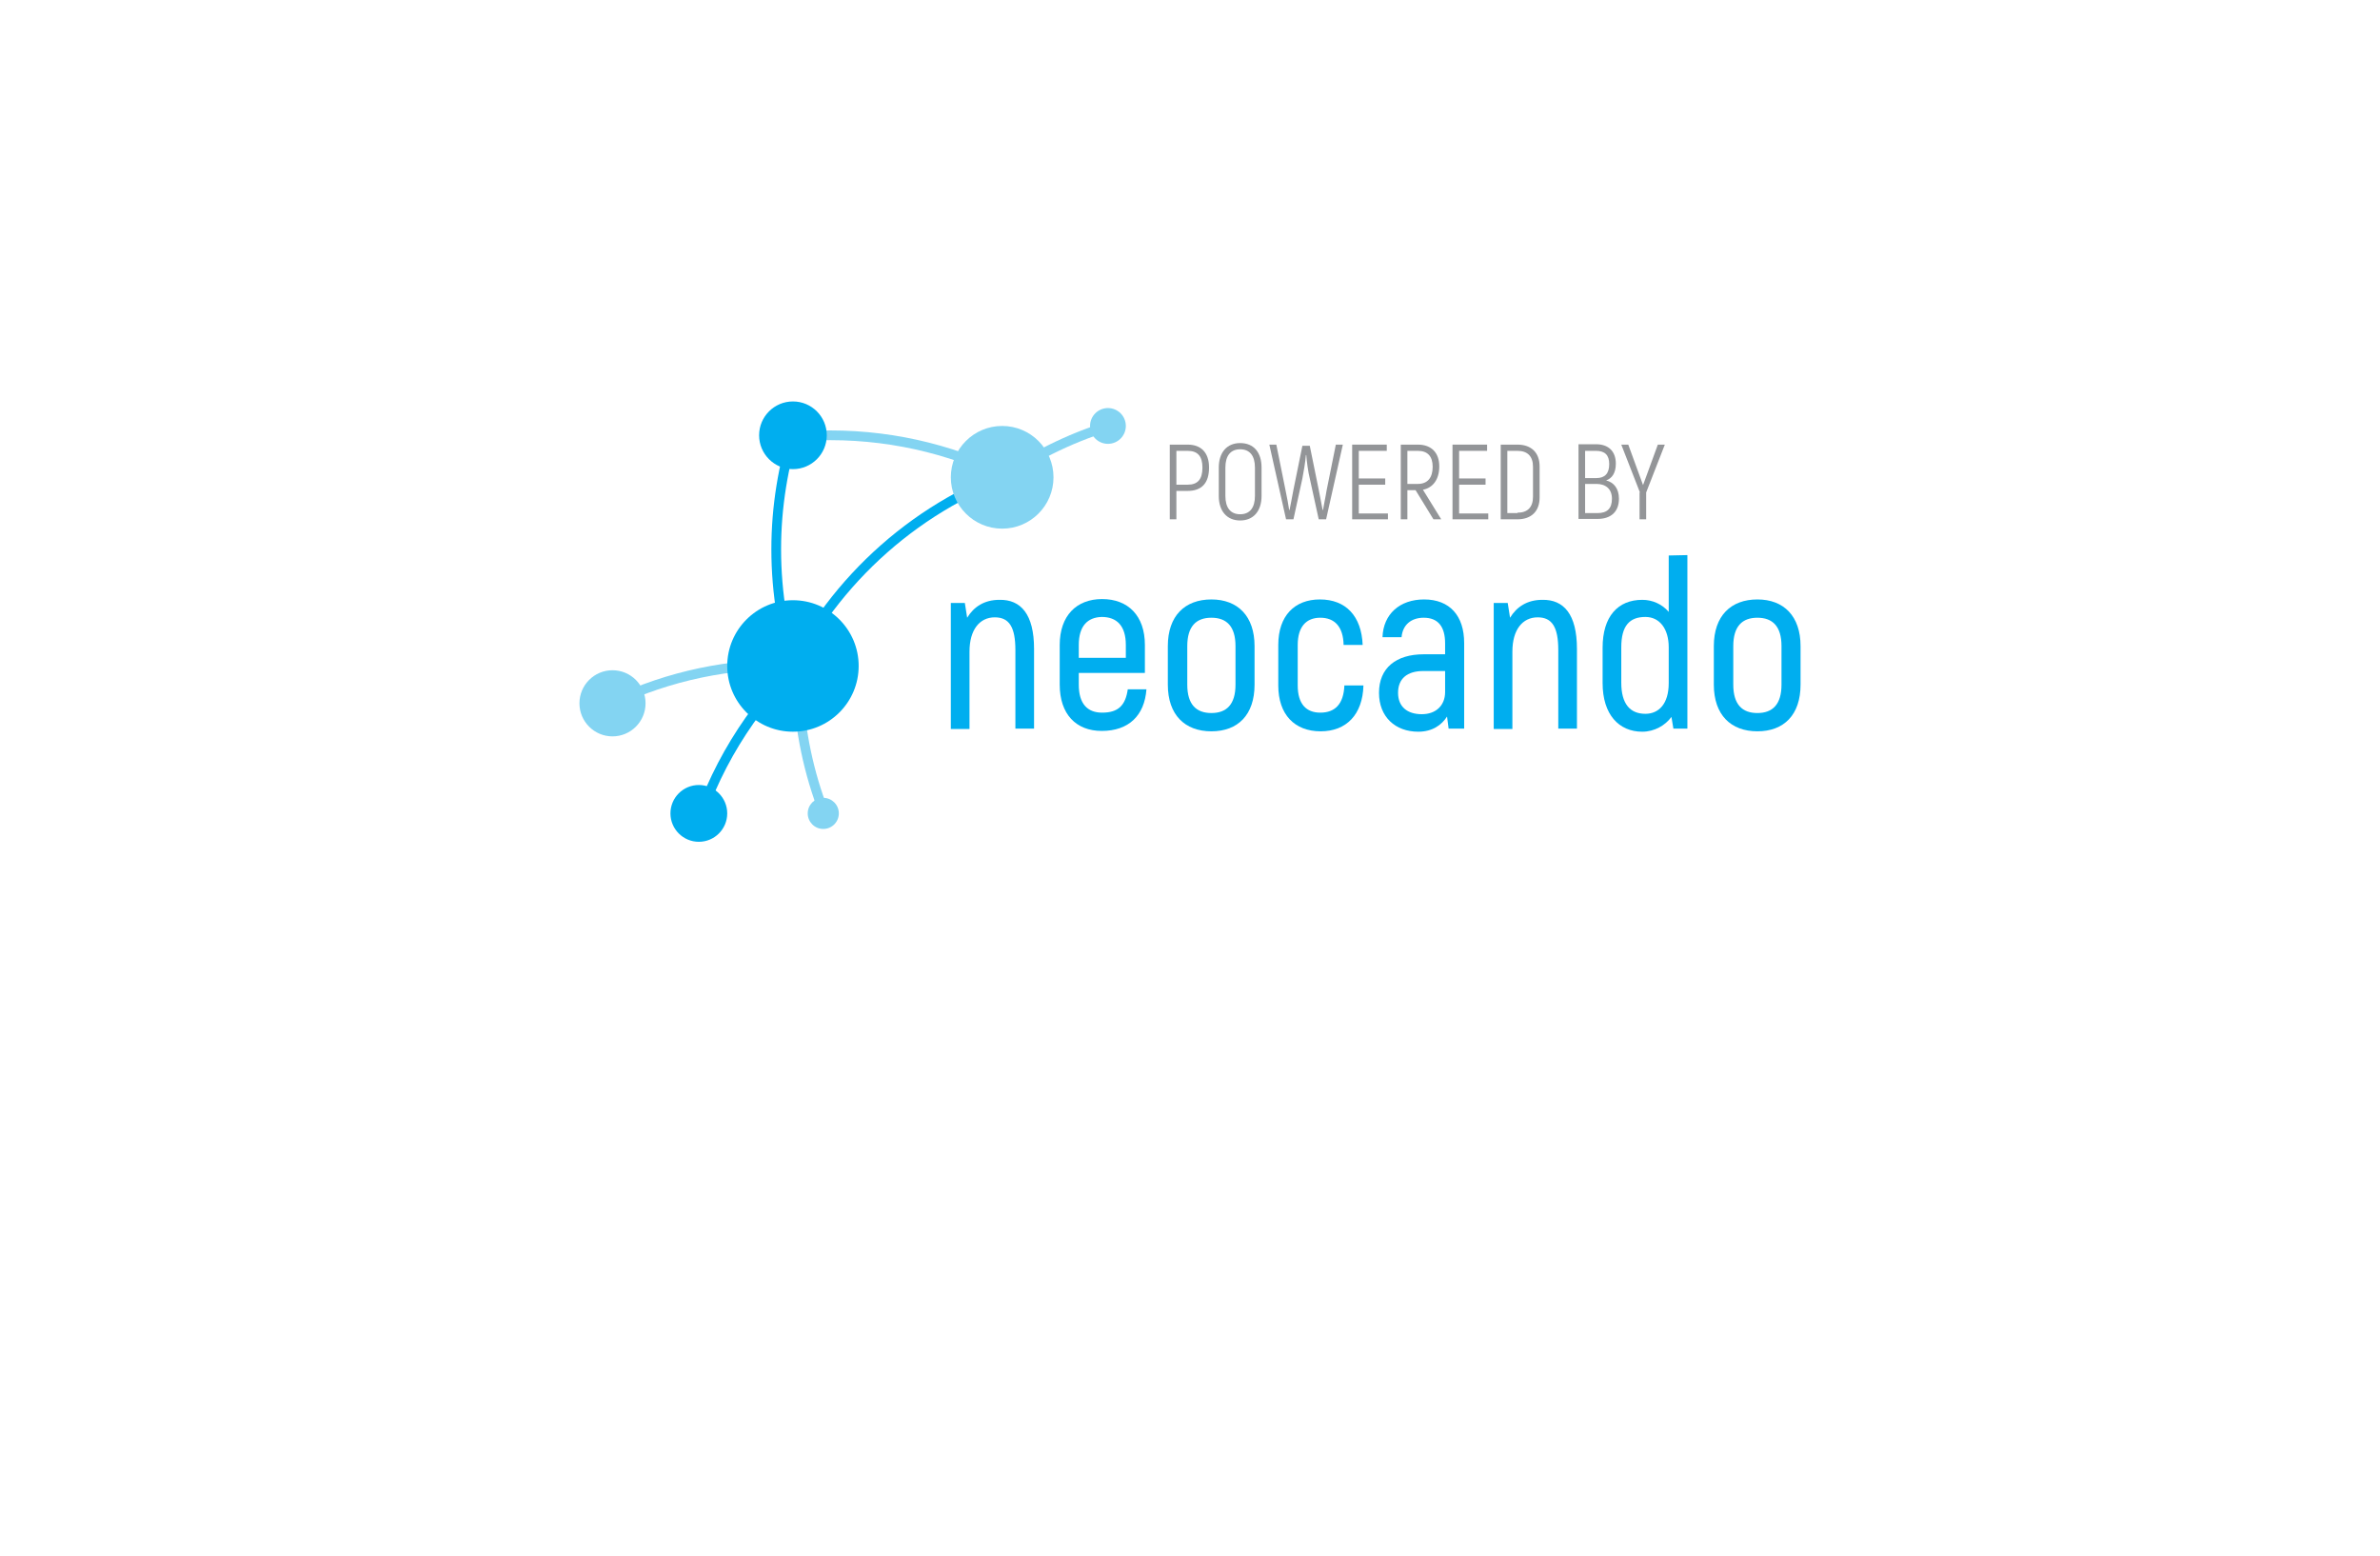
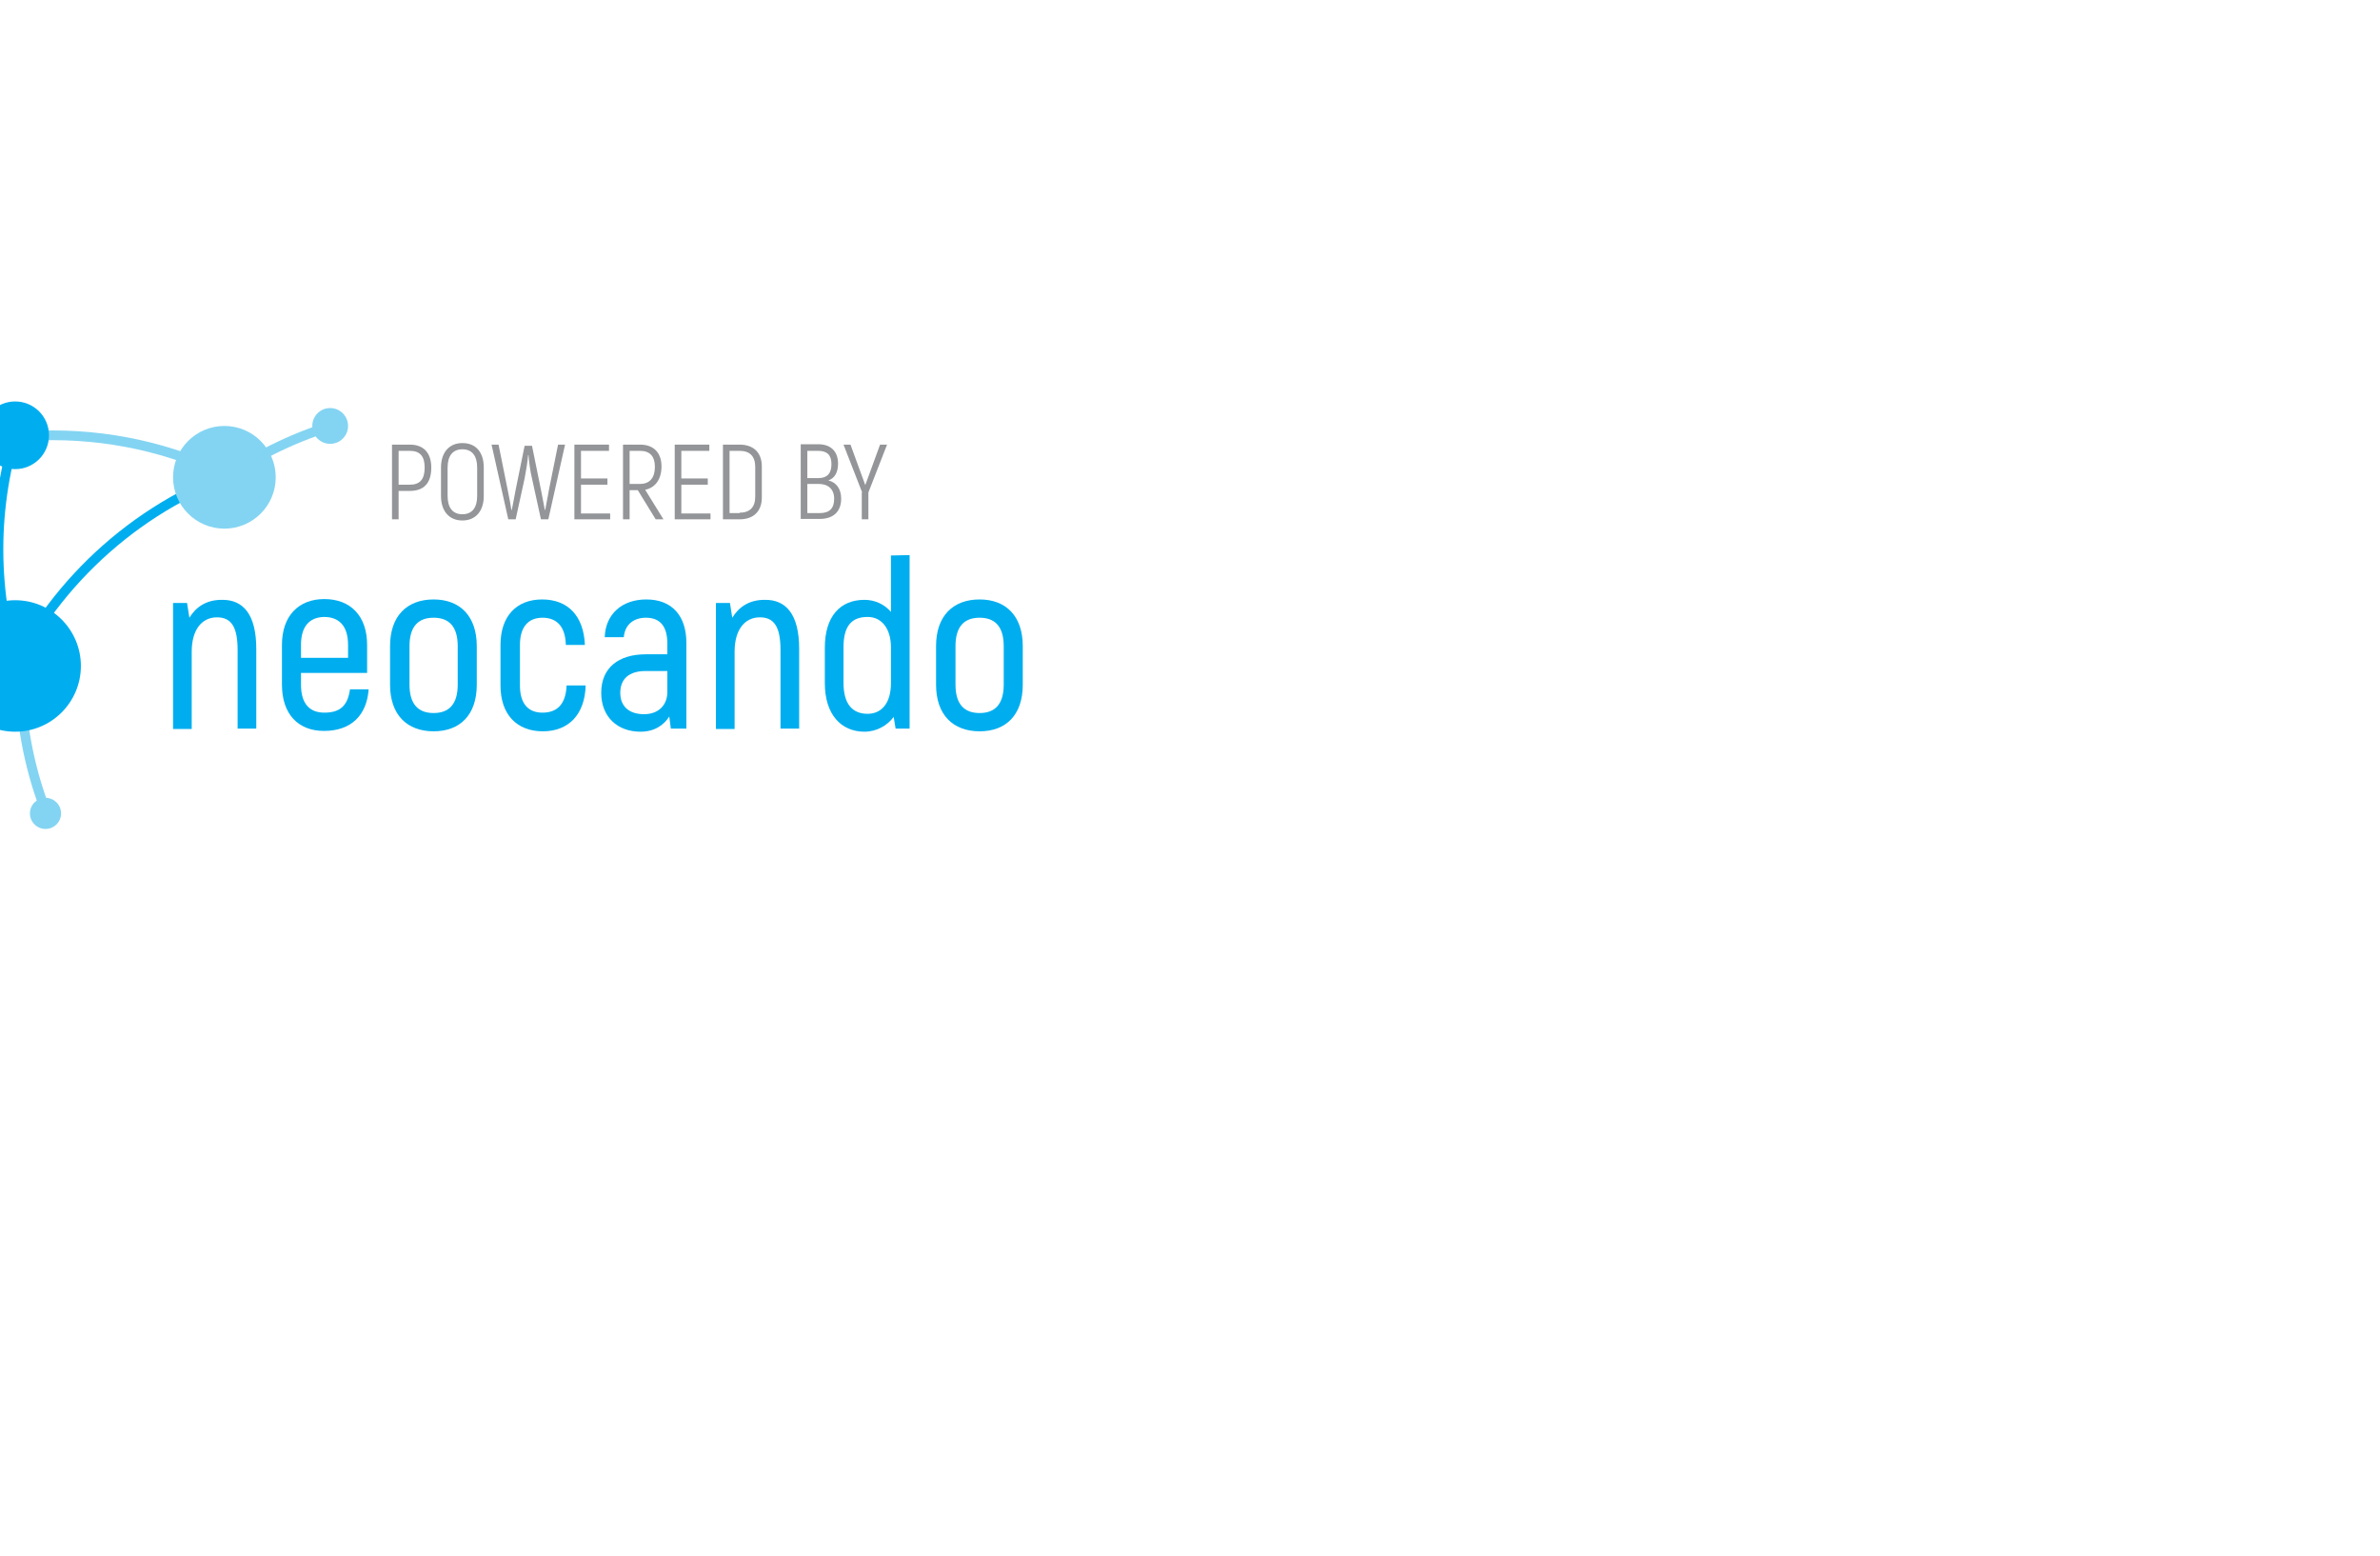
- <svg xmlns="http://www.w3.org/2000/svg" version="1.1" id="Layer_1" x="0px" y="0px" viewBox="0 197 612 400" style="enable-background:new 0 197 612 400;" xml:space="preserve">
+ <svg xmlns="http://www.w3.org/2000/svg" version="1.1" id="Layer_1" x="0px" y="0px" viewBox="200 197 612 400" style="enable-background:new 0 197 612 400;" xml:space="preserve">
  <style type="text/css">
	.st0{fill:none;stroke:#00AEEF;stroke-width:2.5;stroke-miterlimit:10;}
	.st1{fill:none;stroke:#83D4F2;stroke-width:2.5;stroke-miterlimit:10;}
	.st2{fill:#00AEEF;}
	.st3{fill:#83D4F2;}
	.st4{enable-background:new    ;}
	.st5{fill:#939598;}
</style>
  <path class="st0" d="M263.4,317.5c-26.9,8.7-48.9,28.3-60.9,53.5" />
  <path class="st1" d="M284.9,306.6c-10.2,3.2-19.8,8-28.3,14.1" />
  <path class="st1" d="M261.4,320.8c-14.3-7.6-30.6-11.9-47.9-11.9c-4.2,0-8.3,0.3-12.3,0.7" />
  <path class="st0" d="M204.6,306.6c-3.2,10-5,20.6-5,31.6c0,11.4,1.9,22.5,5.4,32.7" />
  <path class="st1" d="M210.1,368.2c-2.9-0.3-5.9-0.4-8.9-0.4c-16.5,0-32.1,3.9-45.9,10.9" />
  <path class="st0" d="M208.5,364.6c-13.5,11.9-23.7,27.4-29.4,44.9" />
  <path class="st1" d="M205.3,362.1c-0.2,2.4-0.2,4.8-0.2,7.2c0,11.4,1.9,22.5,5.4,32.7c0.7,2,1.4,4.1,2.3,6" />
  <g>
    <path class="st2" d="M265.9,363.8v20.5h-4.8v-20.2c0-5.9-1.6-8.4-5.3-8.4c-3.9,0-6.5,3.2-6.5,8.8v19.9h-4.8V352h3.6l0.6,3.8   c1.7-2.8,4.4-4.6,8.3-4.6C262.5,351.1,265.9,354.9,265.9,363.8z" />
    <path class="st2" d="M294.8,374.2c-0.5,6.8-4.6,10.7-11.5,10.7c-6.6,0-10.8-4.3-10.8-11.9v-10.2c0-7.5,4.3-11.8,10.9-11.8   c6.7,0,11,4.3,11,11.8v7.2h-17v3c0,4.9,2.2,7.2,6,7.2c4.1,0,6-1.8,6.6-6H294.8z M277.4,362.8v3.3h12.1v-3.3c0-4.9-2.3-7.2-6.2-7.2   C279.6,355.7,277.4,358,277.4,362.8z" />
    <path class="st2" d="M300.3,373v-9.9c0-7.8,4.4-12,11.2-12s11.1,4.3,11.1,12v9.9c0,7.8-4.3,12-11.1,12S300.3,380.8,300.3,373z    M317.7,373v-9.9c0-5.1-2.3-7.3-6.2-7.3s-6.2,2.2-6.2,7.3v9.9c0,5.1,2.3,7.3,6.2,7.3S317.7,378.1,317.7,373z" />
    <path class="st2" d="M328.7,373.2v-10.4c0-7.5,4.2-11.7,10.7-11.7c6.7,0,10.7,4.3,11,11.7h-4.9c-0.1-4.7-2.3-7-6-7   c-3.6,0-5.8,2.3-5.8,7v10.4c0,4.8,2.2,7,5.8,7c3.8,0,6-2.2,6.2-7h4.9c-0.2,7.5-4.4,11.8-11,11.8C332.9,385,328.7,380.7,328.7,373.2   z" />
    <path class="st2" d="M376.5,362.3v22h-4l-0.4-3.1c-1.4,2.2-3.8,3.9-7.4,3.9c-5.9,0-10.1-3.8-10.1-10c0-6.4,4.4-9.9,11.5-9.9h5.5   v-2.8c0-4.3-1.8-6.6-5.5-6.6c-3.1,0-5.4,1.7-5.7,5h-4.9c0.2-5.9,4.4-9.7,10.7-9.7C372.8,351.1,376.5,355.3,376.5,362.3z    M371.6,369.5H366c-4.2,0-6.5,2-6.5,5.6s2.4,5.5,6.1,5.5s6-2.3,6-5.7V369.5z" />
    <path class="st2" d="M405.5,363.8v20.5h-4.8v-20.2c0-5.9-1.6-8.4-5.3-8.4c-3.9,0-6.5,3.2-6.5,8.8v19.9h-4.8V352h3.6l0.6,3.8   c1.7-2.8,4.4-4.6,8.3-4.6C402.1,351.1,405.5,354.9,405.5,363.8z" />
    <path class="st2" d="M433.9,339.7v44.6h-3.6l-0.5-3c-1.6,2.2-4.4,3.8-7.5,3.8c-6,0-10.2-4.4-10.2-12.5v-9.1c0-8,3.9-12.3,10.2-12.3   c2.6,0,5.1,1.1,6.8,3.1v-14.5L433.9,339.7L433.9,339.7z M429.1,363.4c0-4.7-2.3-7.8-6-7.8c-4.1,0-6.2,2.3-6.2,7.8v9.1   c0,5.5,2.3,8,6.2,8c3.4,0,6-2.5,6-7.9V363.4z" />
    <path class="st2" d="M440.7,373v-9.9c0-7.8,4.4-12,11.2-12c6.8,0,11.1,4.3,11.1,12v9.9c0,7.8-4.3,12-11.1,12S440.7,380.8,440.7,373   z M458.1,373v-9.9c0-5.1-2.3-7.3-6.2-7.3s-6.2,2.2-6.2,7.3v9.9c0,5.1,2.3,7.3,6.2,7.3S458.1,378.1,458.1,373z" />
  </g>
  <circle class="st2" cx="179.7" cy="406.1" r="7.3" />
  <circle class="st3" cx="284.9" cy="306.5" r="4.6" />
  <circle class="st3" cx="157.5" cy="377.8" r="8.5" />
  <circle class="st2" cx="203.9" cy="308.9" r="8.7" />
  <circle class="st3" cx="257.7" cy="319.7" r="13.2" />
  <circle class="st3" cx="211.7" cy="406.1" r="4" />
  <circle class="st2" cx="203.9" cy="368.2" r="16.9" />
  <g class="st4">
    <path class="st5" d="M310.9,317.2c0,4-1.9,6-5.5,6h-2.9v7.3h-1.7v-19.2h4.6C308.9,311.3,310.9,313.4,310.9,317.2z M309.2,317.2   c0-2.9-1.2-4.3-3.8-4.3h-2.9v8.7h2.9C308,321.6,309.2,320.2,309.2,317.2z" />
    <path class="st5" d="M313.4,324.5v-7.3c0-3.9,2.1-6.3,5.5-6.3c3.5,0,5.5,2.4,5.5,6.3v7.3c0,3.9-2.1,6.3-5.5,6.3   C315.5,330.8,313.4,328.4,313.4,324.5z M322.7,324.5v-7.3c0-3-1.3-4.7-3.8-4.7c-2.5,0-3.8,1.7-3.8,4.7v7.3c0,3,1.3,4.7,3.8,4.7   C321.4,329.2,322.7,327.5,322.7,324.5z" />
    <path class="st5" d="M345.3,311.3l-4.3,19.2h-1.9l-2.3-10.5c-0.4-1.5-0.8-4.5-0.9-6h-0.1c-0.1,1.5-0.6,4.5-0.9,6l-2.3,10.5h-1.9   l-4.3-19.2h1.8l2.4,11.9c0.3,1.4,0.8,4.1,0.9,4.9h0.1c0.2-0.8,0.6-3.2,1-5.2l2.3-11.3h1.9l2.3,11.3c0.4,1.9,0.8,4.3,1,5.2h0.1   c0.1-0.8,0.7-3.5,0.9-4.9l2.4-11.9H345.3z" />
    <path class="st5" d="M356.9,328.9v1.6h-9.2v-19.2h8.9v1.6h-7.2v7.1h6.8v1.6h-6.8v7.4H356.9z" />
    <path class="st5" d="M364,323h-2.1v7.5h-1.7v-19.2h4.4c3.5,0,5.5,2.1,5.5,5.6c0,3.3-1.6,5.5-4.2,6l4.7,7.6h-2L364,323z    M361.9,321.4h2.7c2.5,0,3.8-1.6,3.8-4.4c0-2.7-1.3-4.1-3.8-4.1h-2.7V321.4z" />
    <path class="st5" d="M382.7,328.9v1.6h-9.2v-19.2h8.9v1.6h-7.2v7.1h6.8v1.6h-6.8v7.4H382.7z" />
    <path class="st5" d="M385.9,311.3h4.3c3.6,0,5.7,2.1,5.7,5.6v8c0,3.5-2.1,5.6-5.7,5.6h-4.3V311.3z M390.2,328.8c2.6,0,4-1.4,4-4.1   V317c0-2.7-1.4-4.1-4-4.1h-2.6v16H390.2z" />
    <path class="st5" d="M416.3,325.2c0,3.4-2.1,5.2-5.5,5.2h-4.9v-19.2h4.5c3.2,0,5.1,1.8,5.1,5c0,2.4-1,3.8-2.5,4.3   C415,321,416.3,322.6,416.3,325.2z M407.6,312.9v7h2.9c2.2,0,3.3-1.2,3.3-3.6c0-2.3-1.1-3.4-3.4-3.4H407.6z M414.5,325.2   c0-2.5-1.6-3.8-4-3.8h-2.9v7.5h3.2C413.3,328.9,414.5,327.7,414.5,325.2z" />
    <path class="st5" d="M421.7,323.6l-4.8-12.3h1.8l2.7,7.4c0.4,1,0.7,2,1.1,3l1.1-3l2.7-7.4h1.8l-4.8,12.3v6.9h-1.7V323.6z" />
  </g>
</svg>
